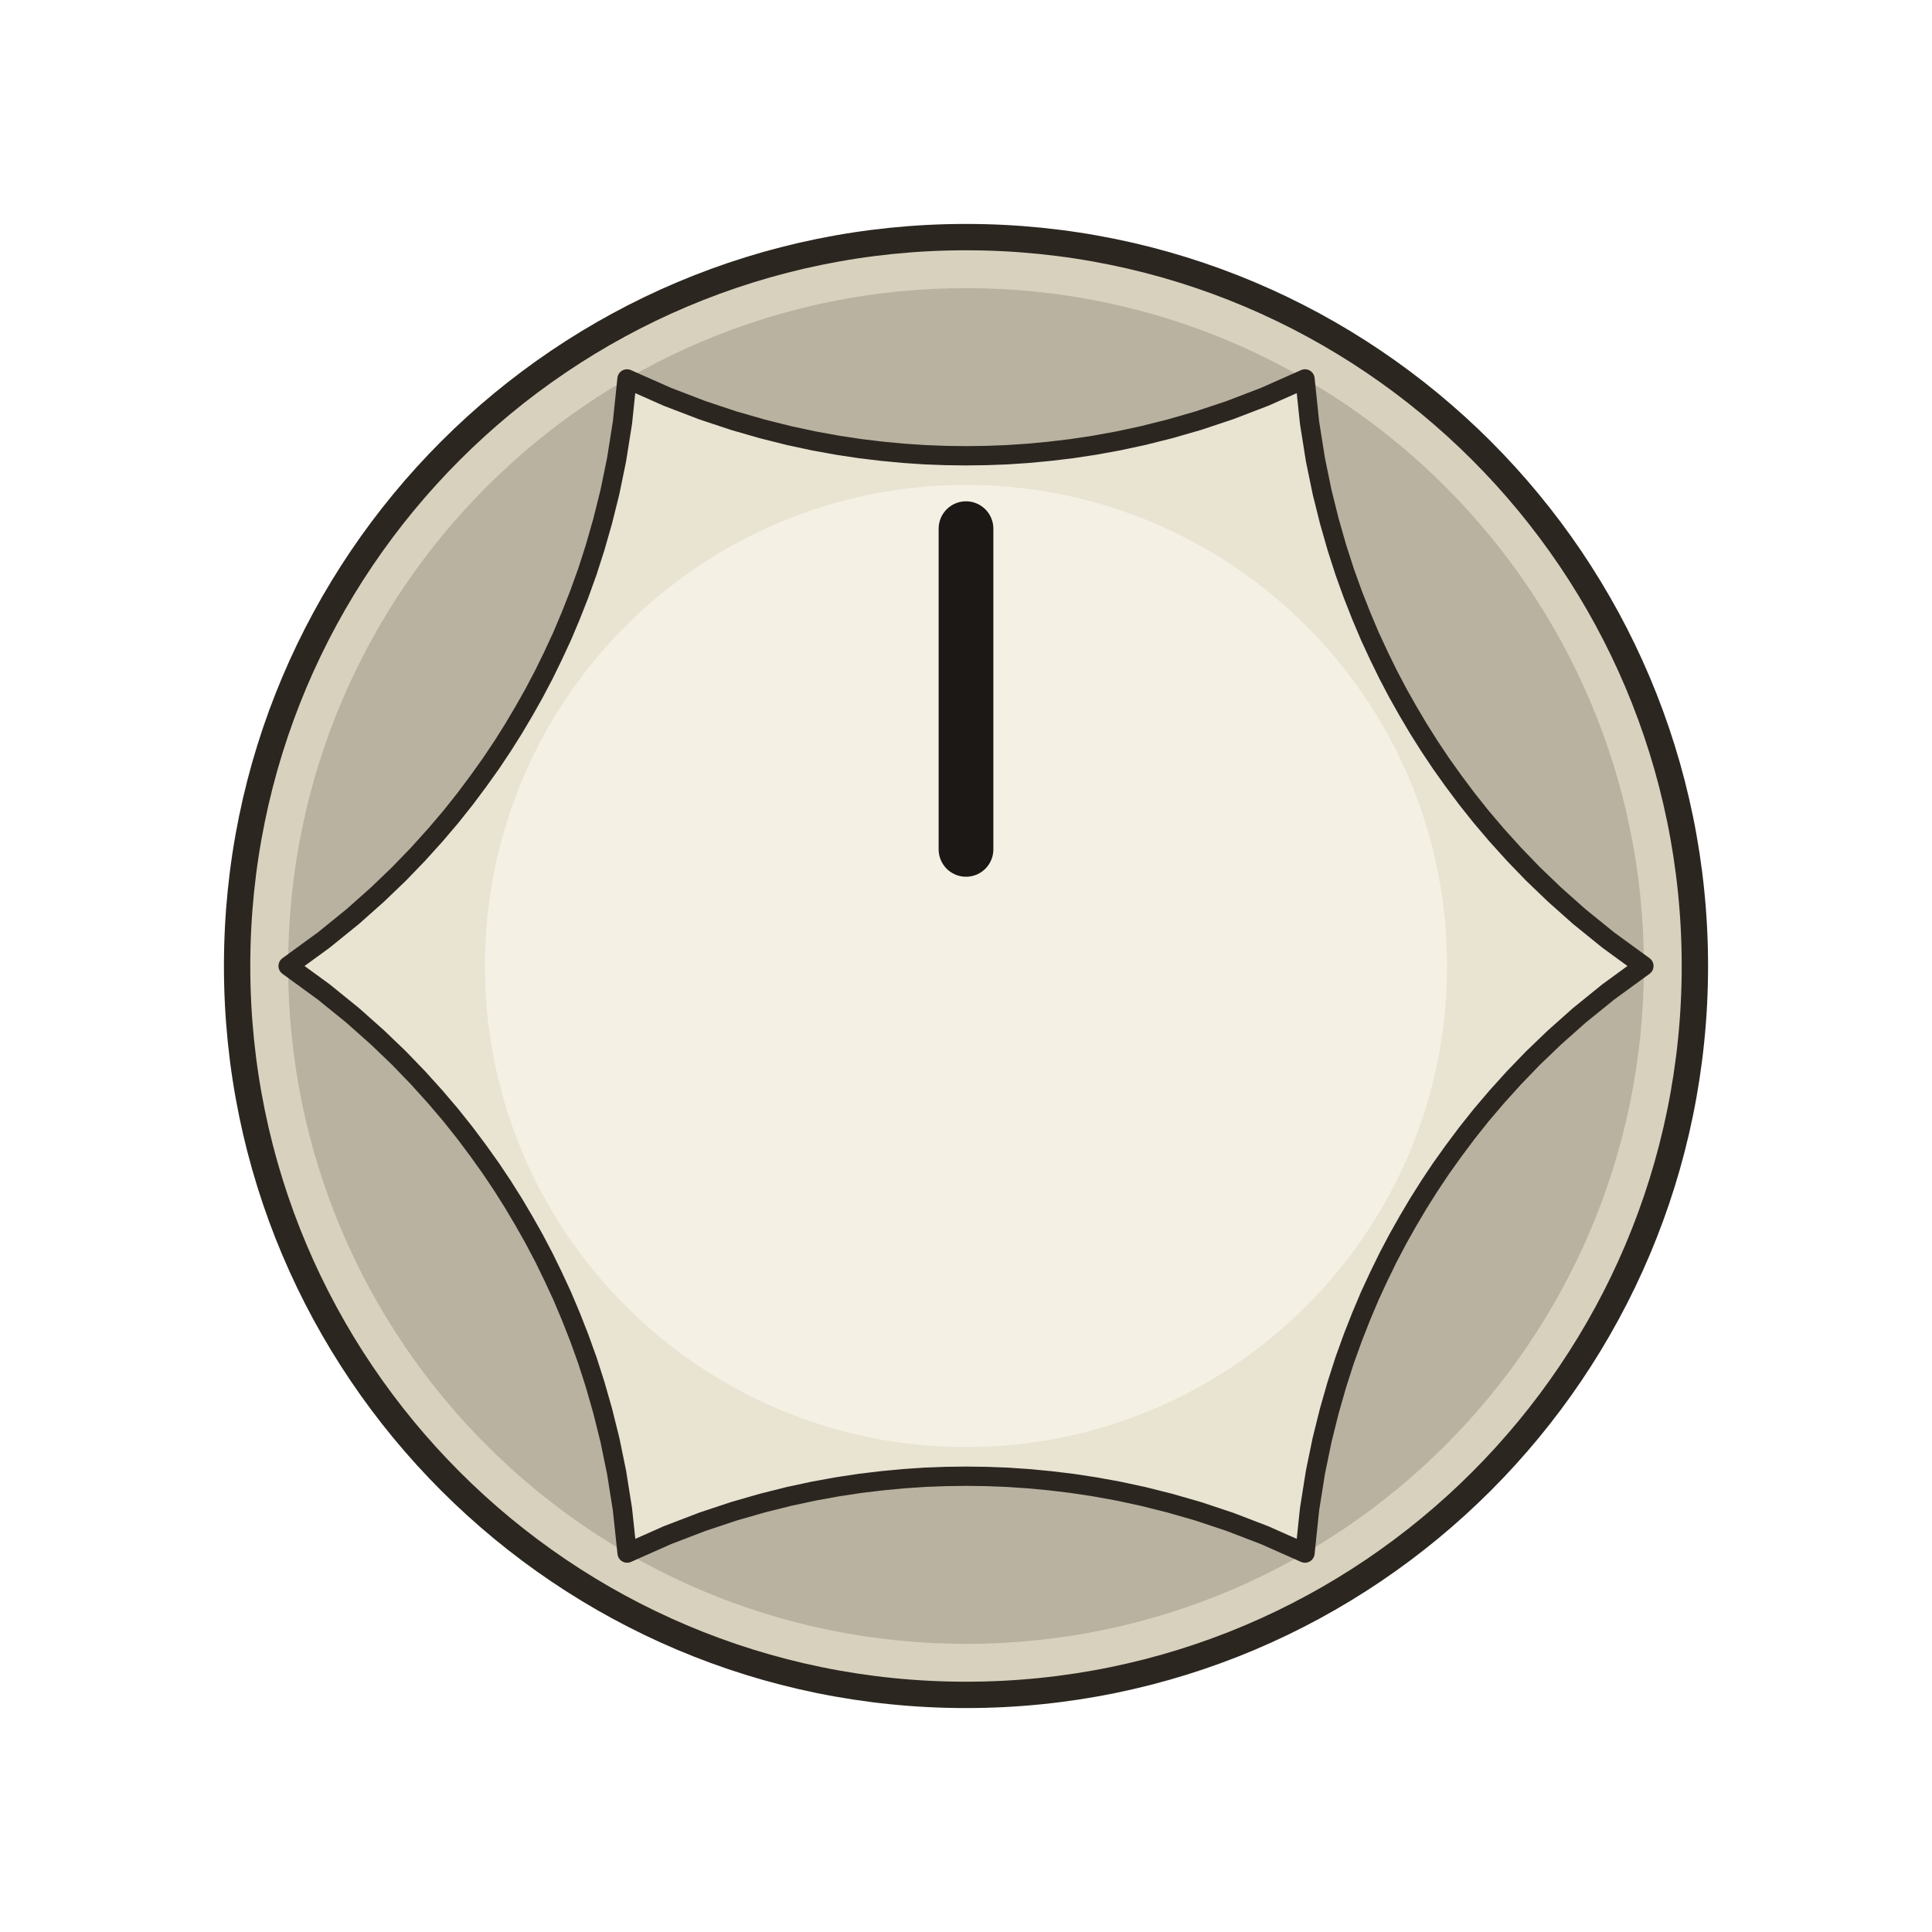
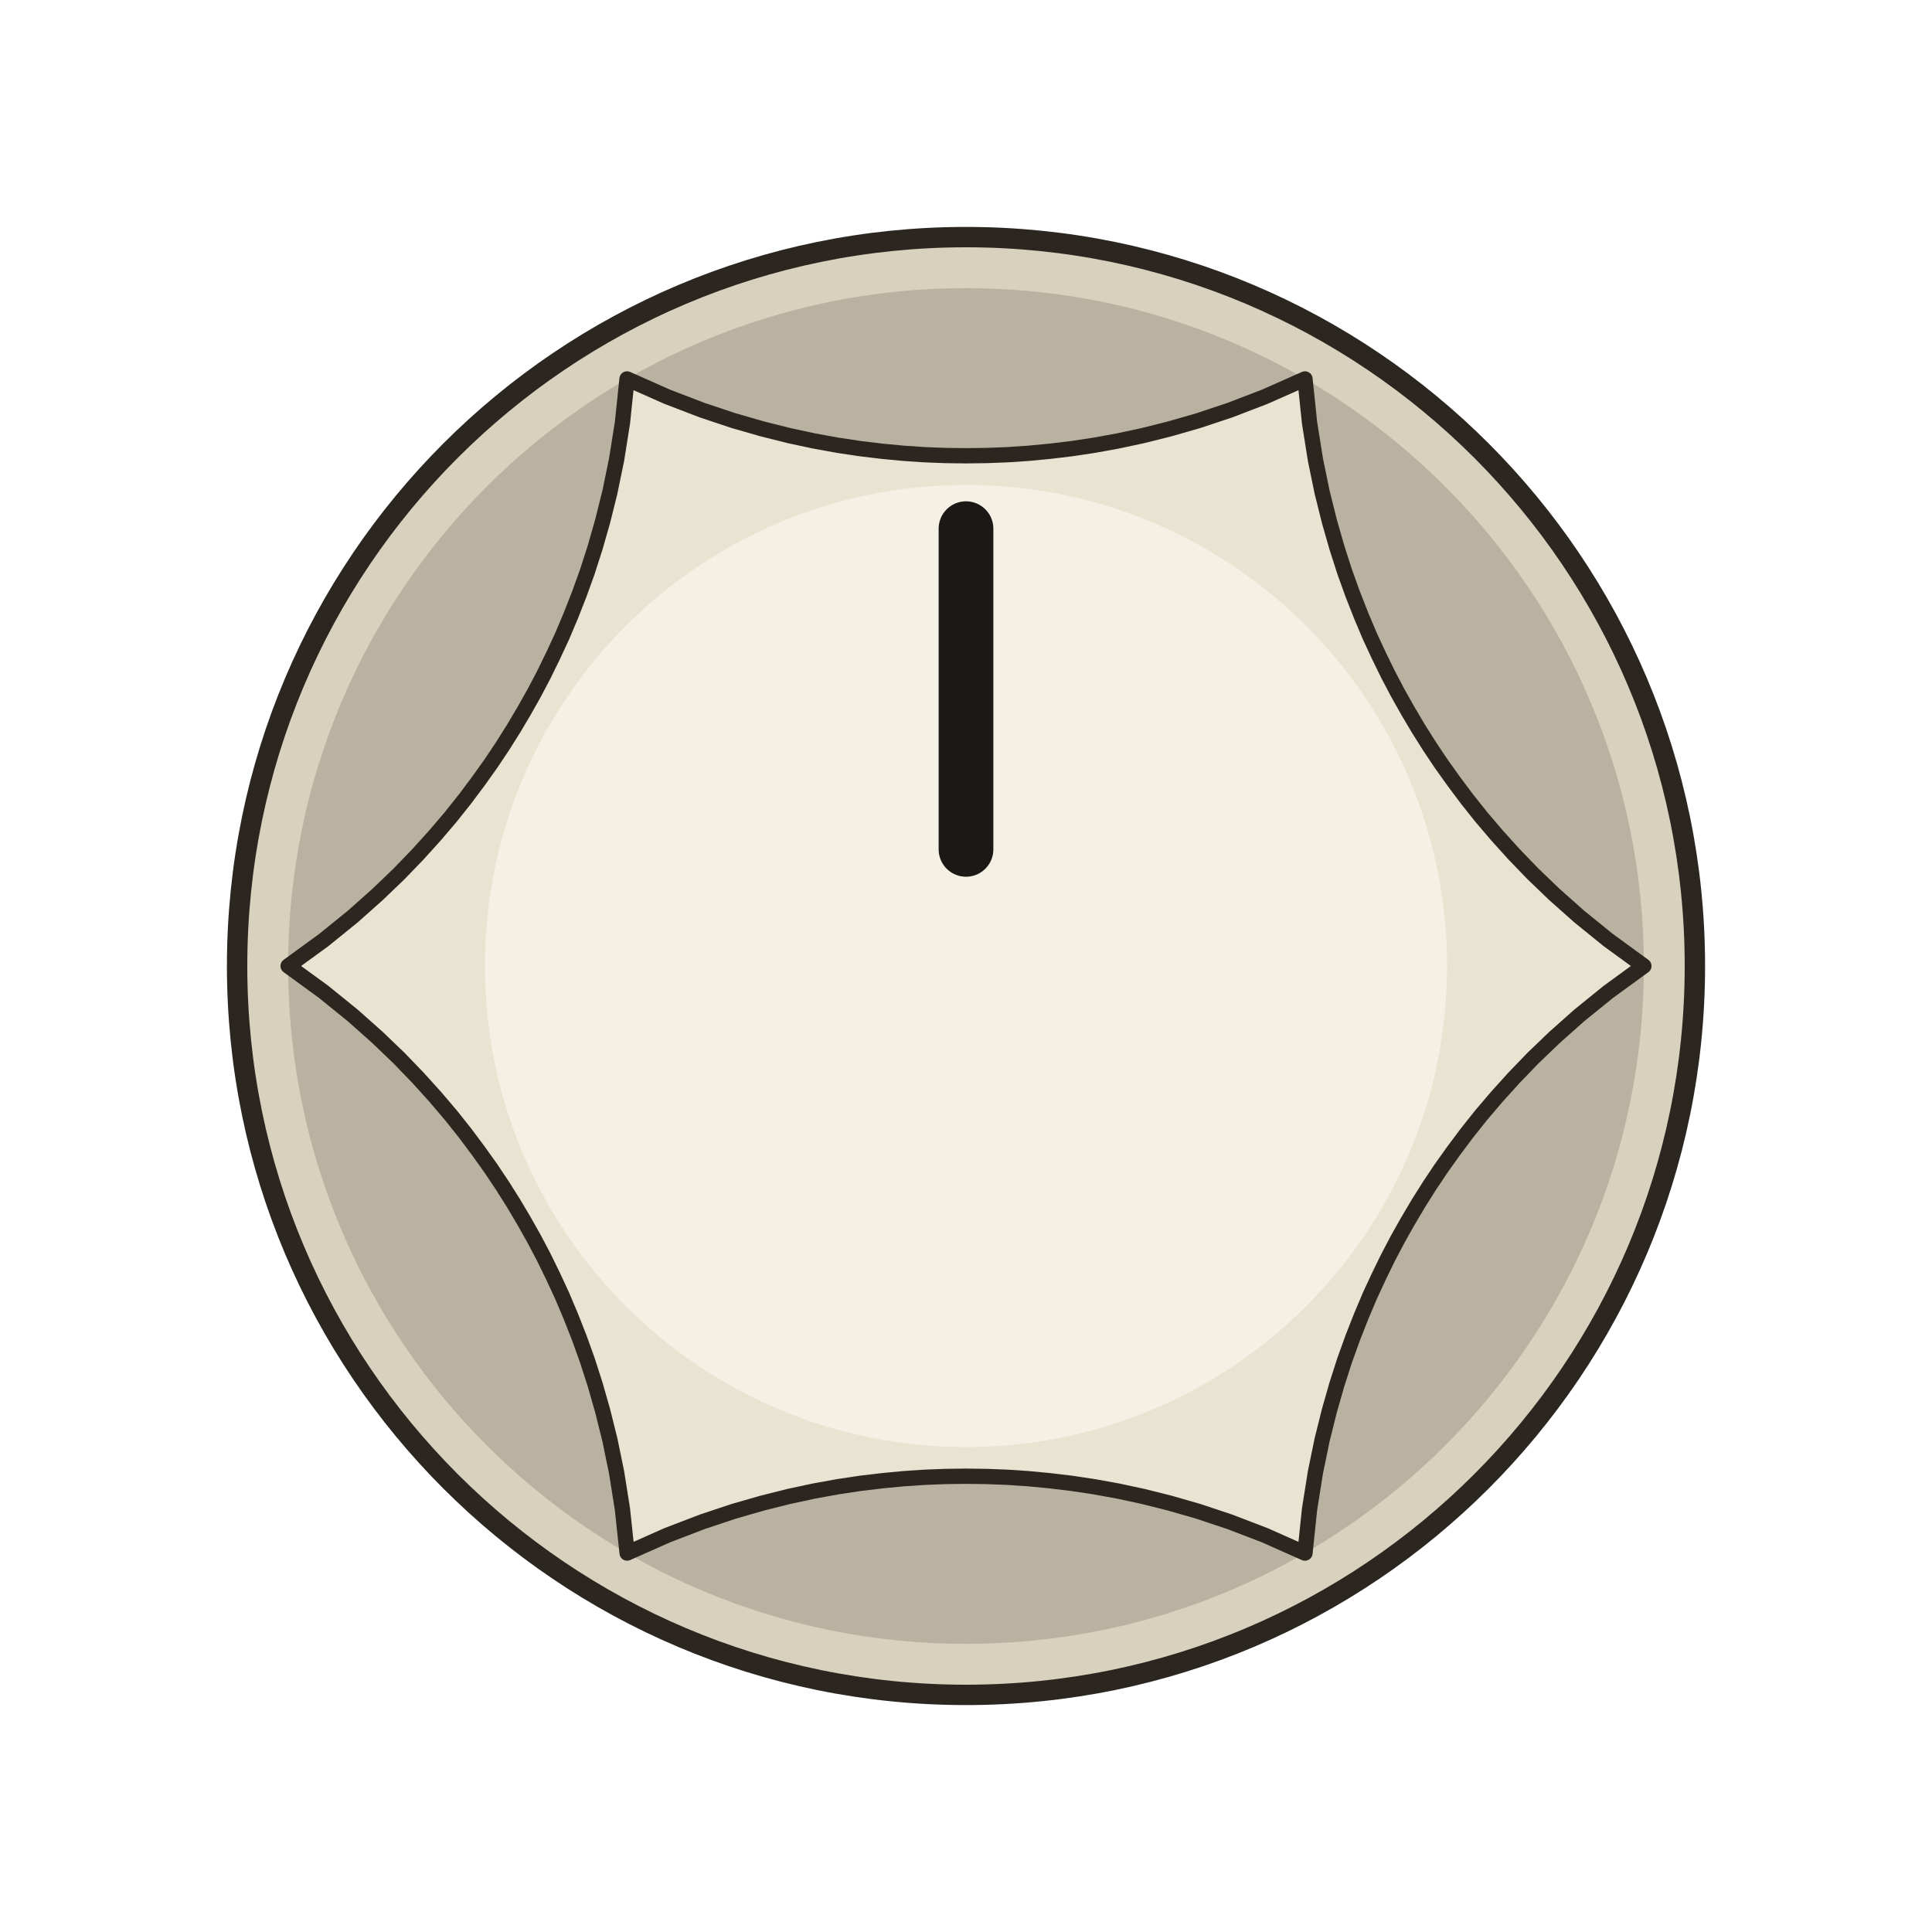
<svg xmlns="http://www.w3.org/2000/svg" width="64.961" height="64.961" viewBox="-11.000 -11.000 22.000 22.000">
-   <circle cx="0" cy="0" r="8.300" fill="#d8d1bd" stroke="#2b2620" stroke-width="0.30" />
+   <circle cx="0" cy="0" r="8.300" fill="#d8d1bd" stroke="#2b2620" stroke-width="0.232" />
  <circle cx="0" cy="0" r="7.719" fill="#b9b2a0" />
-   <path d="M 7.719 0.000 L 7.314 0.295 L 6.982 0.564 L 6.701 0.814 L 6.456 1.049 L 6.239 1.274 L 6.044 1.490 L 5.866 1.699 L 5.703 1.904 L 5.552 2.106 L 5.410 2.305 L 5.277 2.504 L 5.151 2.704 L 5.032 2.905 L 4.917 3.109 L 4.807 3.318 L 4.702 3.533 L 4.599 3.755 L 4.501 3.987 L 4.405 4.231 L 4.312 4.489 L 4.223 4.766 L 4.137 5.067 L 4.055 5.396 L 3.979 5.765 L 3.912 6.187 L 3.860 6.685 L 3.859 6.685 L 3.402 6.482 L 3.003 6.329 L 2.646 6.210 L 2.319 6.116 L 2.016 6.040 L 1.732 5.979 L 1.462 5.930 L 1.203 5.891 L 0.952 5.861 L 0.709 5.838 L 0.470 5.822 L 0.234 5.813 L 0.000 5.810 L -0.234 5.813 L -0.470 5.822 L -0.709 5.838 L -0.952 5.861 L -1.203 5.891 L -1.462 5.930 L -1.732 5.979 L -2.016 6.040 L -2.319 6.116 L -2.646 6.210 L -3.003 6.329 L -3.402 6.482 L -3.859 6.685 L -3.859 6.685 L -3.912 6.187 L -3.979 5.765 L -4.055 5.396 L -4.137 5.067 L -4.223 4.766 L -4.312 4.489 L -4.405 4.231 L -4.501 3.987 L -4.599 3.755 L -4.702 3.533 L -4.807 3.318 L -4.917 3.109 L -5.032 2.905 L -5.151 2.704 L -5.277 2.504 L -5.410 2.305 L -5.552 2.106 L -5.703 1.904 L -5.866 1.699 L -6.044 1.490 L -6.239 1.274 L -6.456 1.049 L -6.701 0.814 L -6.982 0.564 L -7.314 0.295 L -7.719 0.000 L -7.719 0.000 L -7.314 -0.295 L -6.982 -0.564 L -6.701 -0.814 L -6.456 -1.049 L -6.239 -1.274 L -6.044 -1.490 L -5.866 -1.699 L -5.703 -1.904 L -5.552 -2.106 L -5.410 -2.305 L -5.277 -2.504 L -5.151 -2.704 L -5.032 -2.905 L -4.917 -3.109 L -4.807 -3.318 L -4.702 -3.533 L -4.599 -3.755 L -4.501 -3.987 L -4.405 -4.231 L -4.312 -4.489 L -4.223 -4.766 L -4.137 -5.067 L -4.055 -5.396 L -3.979 -5.765 L -3.912 -6.187 L -3.860 -6.685 L -3.860 -6.685 L -3.402 -6.482 L -3.003 -6.329 L -2.646 -6.210 L -2.319 -6.116 L -2.016 -6.040 L -1.732 -5.979 L -1.462 -5.930 L -1.203 -5.891 L -0.952 -5.861 L -0.709 -5.838 L -0.470 -5.822 L -0.234 -5.813 L -0.000 -5.810 L 0.234 -5.813 L 0.470 -5.822 L 0.709 -5.838 L 0.952 -5.861 L 1.203 -5.891 L 1.462 -5.930 L 1.732 -5.979 L 2.016 -6.040 L 2.319 -6.116 L 2.646 -6.210 L 3.003 -6.329 L 3.402 -6.482 L 3.860 -6.685 L 3.860 -6.685 L 3.912 -6.187 L 3.979 -5.765 L 4.055 -5.396 L 4.137 -5.067 L 4.223 -4.766 L 4.312 -4.489 L 4.405 -4.231 L 4.501 -3.987 L 4.599 -3.755 L 4.702 -3.533 L 4.807 -3.318 L 4.917 -3.109 L 5.032 -2.905 L 5.151 -2.704 L 5.277 -2.504 L 5.410 -2.305 L 5.552 -2.106 L 5.703 -1.904 L 5.866 -1.699 L 6.044 -1.490 L 6.239 -1.274 L 6.456 -1.049 L 6.701 -0.814 L 6.982 -0.564 L 7.314 -0.295 L 7.719 0.000 Z" fill="#e9e3d2" stroke="#2b2620" stroke-width="0.22" stroke-linejoin="round" />
+   <path d="M 7.719 0.000 L 7.314 0.295 L 6.982 0.564 L 6.701 0.814 L 6.456 1.049 L 6.239 1.274 L 6.044 1.490 L 5.866 1.699 L 5.703 1.904 L 5.552 2.106 L 5.410 2.305 L 5.277 2.504 L 5.151 2.704 L 5.032 2.905 L 4.917 3.109 L 4.807 3.318 L 4.702 3.533 L 4.599 3.755 L 4.501 3.987 L 4.405 4.231 L 4.312 4.489 L 4.223 4.766 L 4.137 5.067 L 4.055 5.396 L 3.979 5.765 L 3.912 6.187 L 3.860 6.685 L 3.859 6.685 L 3.402 6.482 L 3.003 6.329 L 2.646 6.210 L 2.319 6.116 L 2.016 6.040 L 1.732 5.979 L 1.462 5.930 L 1.203 5.891 L 0.952 5.861 L 0.709 5.838 L 0.470 5.822 L 0.234 5.813 L 0.000 5.810 L -0.234 5.813 L -0.470 5.822 L -0.709 5.838 L -0.952 5.861 L -1.203 5.891 L -1.462 5.930 L -1.732 5.979 L -2.016 6.040 L -2.319 6.116 L -2.646 6.210 L -3.003 6.329 L -3.402 6.482 L -3.859 6.685 L -3.859 6.685 L -3.912 6.187 L -3.979 5.765 L -4.055 5.396 L -4.137 5.067 L -4.223 4.766 L -4.312 4.489 L -4.405 4.231 L -4.501 3.987 L -4.599 3.755 L -4.702 3.533 L -4.807 3.318 L -4.917 3.109 L -5.032 2.905 L -5.151 2.704 L -5.277 2.504 L -5.410 2.305 L -5.552 2.106 L -5.703 1.904 L -5.866 1.699 L -6.044 1.490 L -6.239 1.274 L -6.456 1.049 L -6.701 0.814 L -6.982 0.564 L -7.314 0.295 L -7.719 0.000 L -7.719 0.000 L -7.314 -0.295 L -6.982 -0.564 L -6.701 -0.814 L -6.456 -1.049 L -6.239 -1.274 L -6.044 -1.490 L -5.866 -1.699 L -5.703 -1.904 L -5.552 -2.106 L -5.410 -2.305 L -5.277 -2.504 L -5.151 -2.704 L -5.032 -2.905 L -4.917 -3.109 L -4.807 -3.318 L -4.702 -3.533 L -4.599 -3.755 L -4.501 -3.987 L -4.405 -4.231 L -4.312 -4.489 L -4.223 -4.766 L -4.137 -5.067 L -4.055 -5.396 L -3.979 -5.765 L -3.912 -6.187 L -3.860 -6.685 L -3.860 -6.685 L -3.402 -6.482 L -3.003 -6.329 L -2.646 -6.210 L -2.319 -6.116 L -2.016 -6.040 L -1.732 -5.979 L -1.462 -5.930 L -1.203 -5.891 L -0.952 -5.861 L -0.709 -5.838 L -0.470 -5.822 L -0.234 -5.813 L -0.000 -5.810 L 0.234 -5.813 L 0.470 -5.822 L 0.709 -5.838 L 0.952 -5.861 L 1.203 -5.891 L 1.462 -5.930 L 1.732 -5.979 L 2.016 -6.040 L 2.319 -6.116 L 2.646 -6.210 L 3.003 -6.329 L 3.402 -6.482 L 3.860 -6.685 L 3.860 -6.685 L 3.912 -6.187 L 3.979 -5.765 L 4.055 -5.396 L 4.137 -5.067 L 4.223 -4.766 L 4.312 -4.489 L 4.405 -4.231 L 4.501 -3.987 L 4.599 -3.755 L 4.702 -3.533 L 4.807 -3.318 L 4.917 -3.109 L 5.032 -2.905 L 5.151 -2.704 L 5.277 -2.504 L 5.410 -2.305 L 5.552 -2.106 L 5.703 -1.904 L 5.866 -1.699 L 6.044 -1.490 L 6.239 -1.274 L 6.456 -1.049 L 6.701 -0.814 L 6.982 -0.564 L 7.314 -0.295 L 7.719 0.000 Z" fill="#e9e3d2" stroke="#2b2620" stroke-width="0.174" stroke-linejoin="round" />
  <circle cx="0" cy="0" r="5.478" fill="#f4f0e4" />
  <line x1="0" y1="-1.328" x2="0" y2="-4.980" stroke="#1b1815" stroke-width="0.623" stroke-linecap="round" />
</svg>
